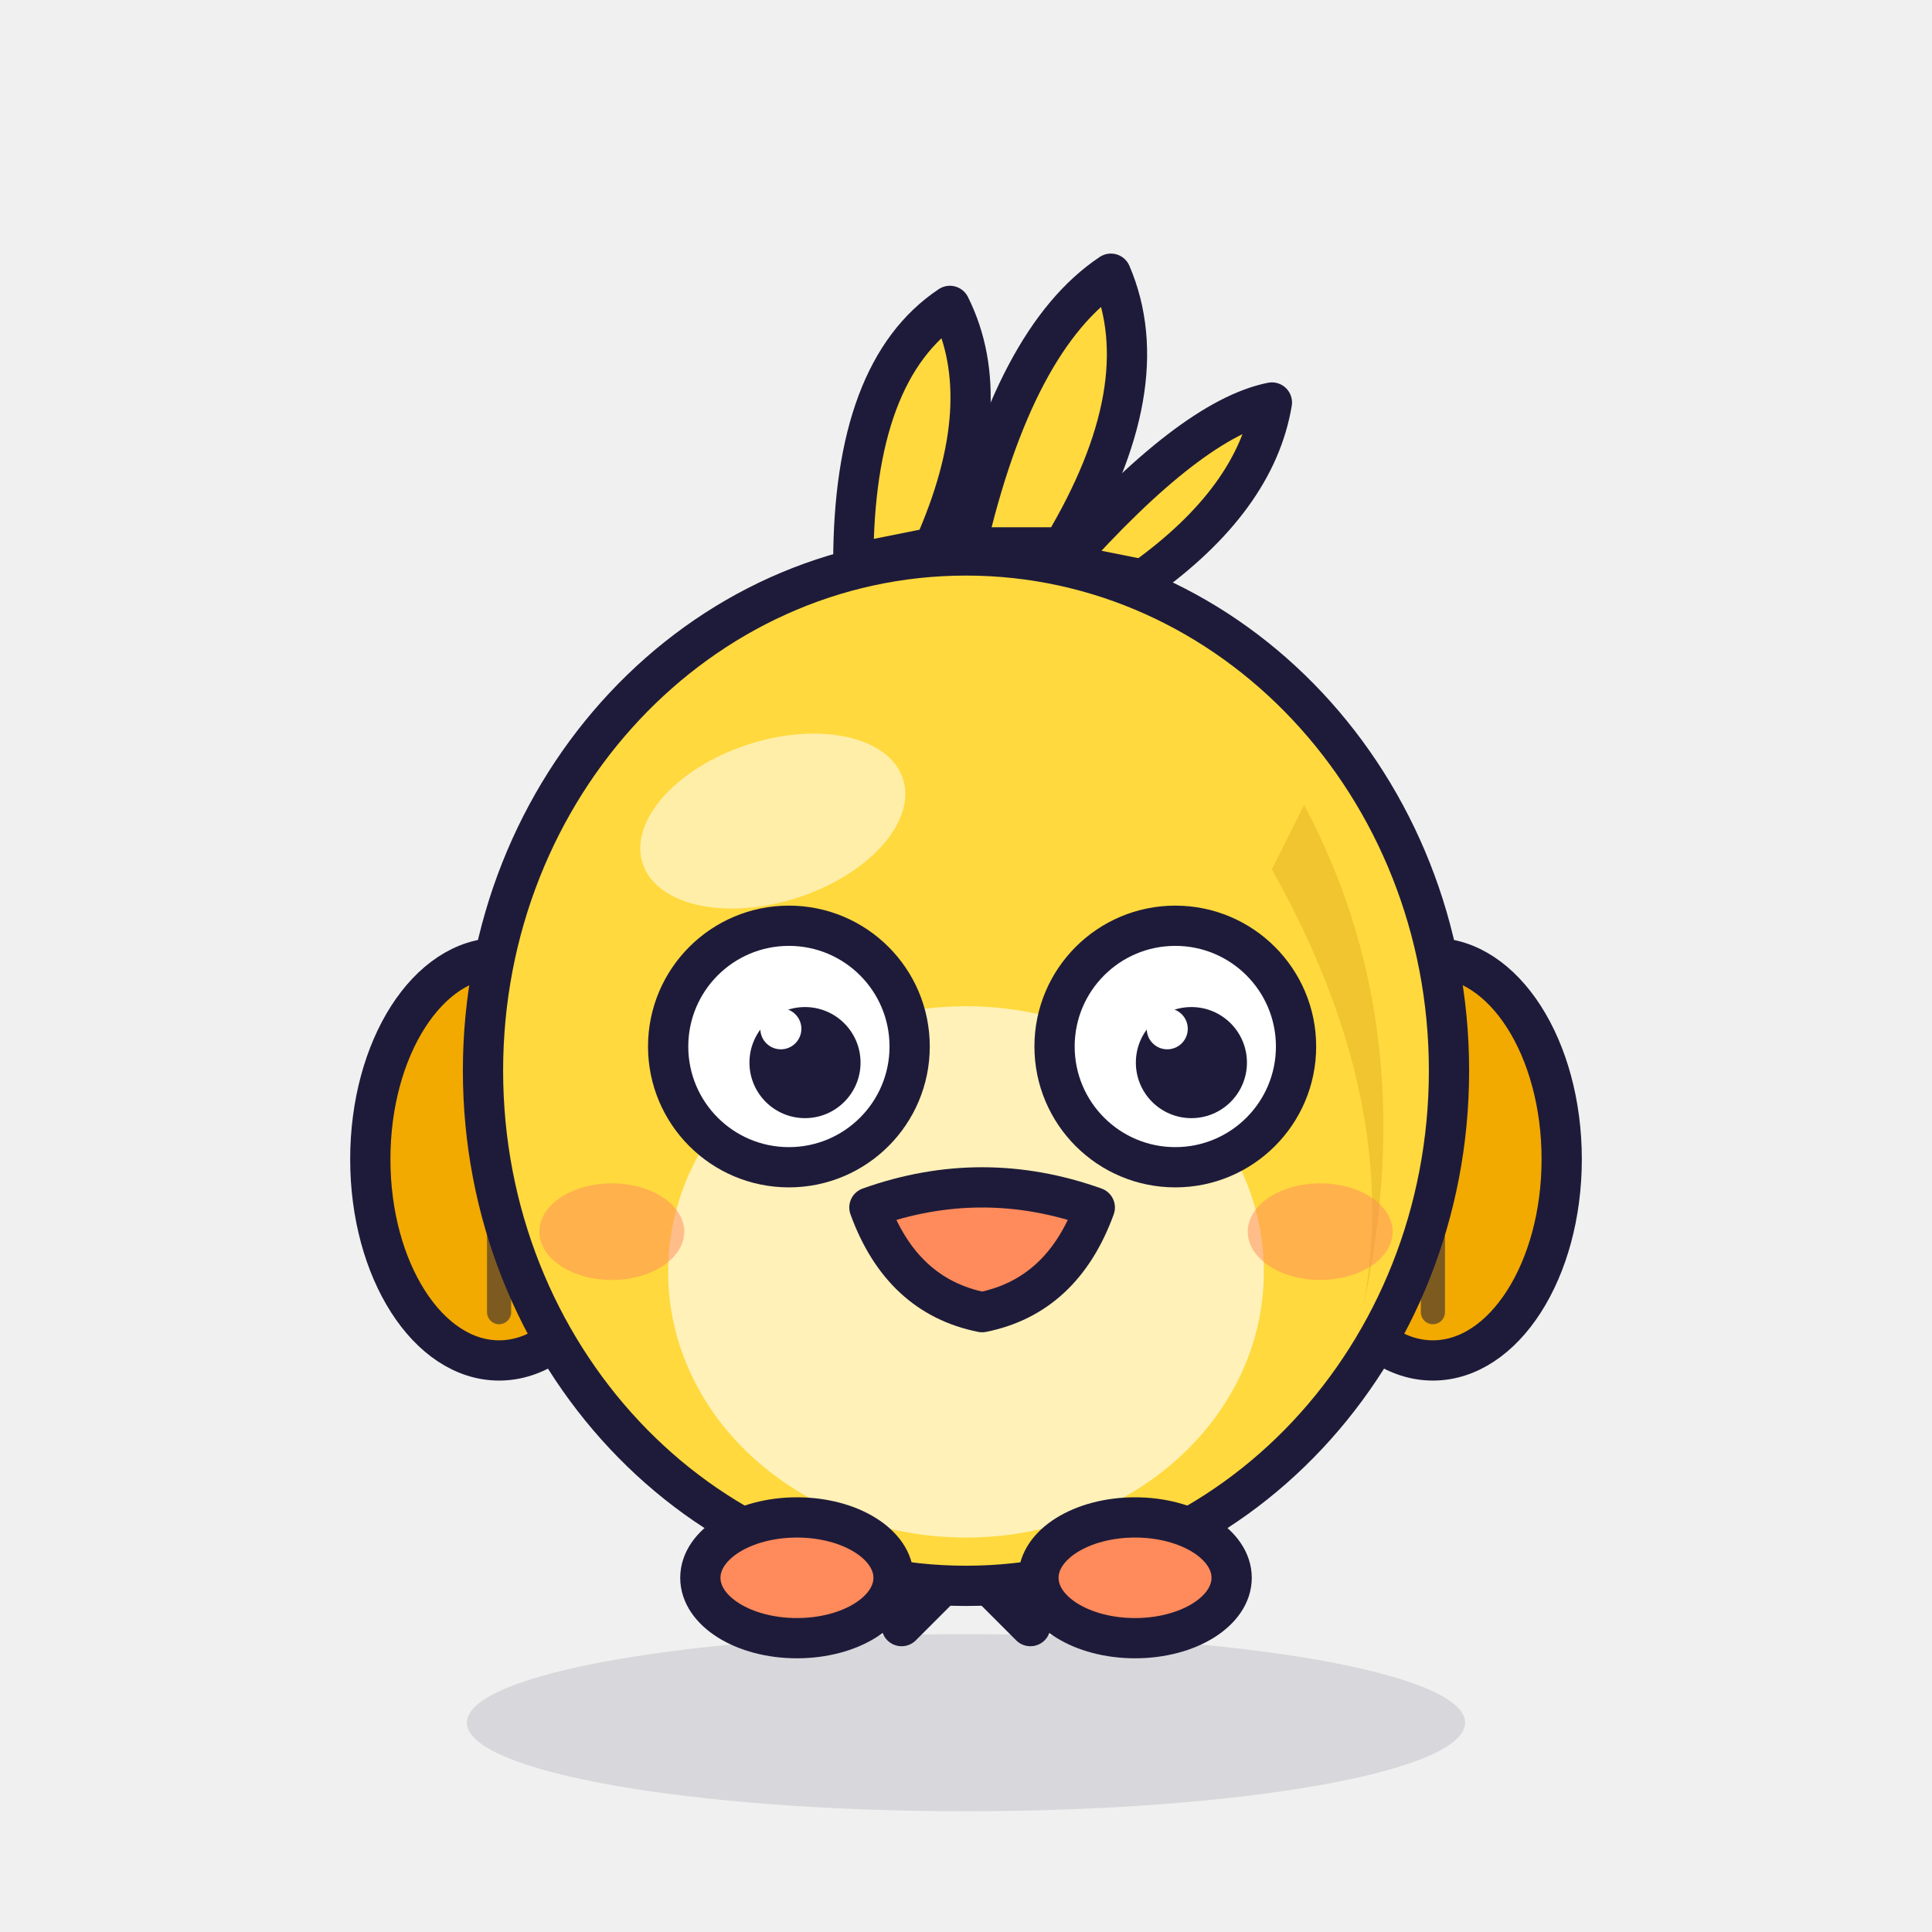
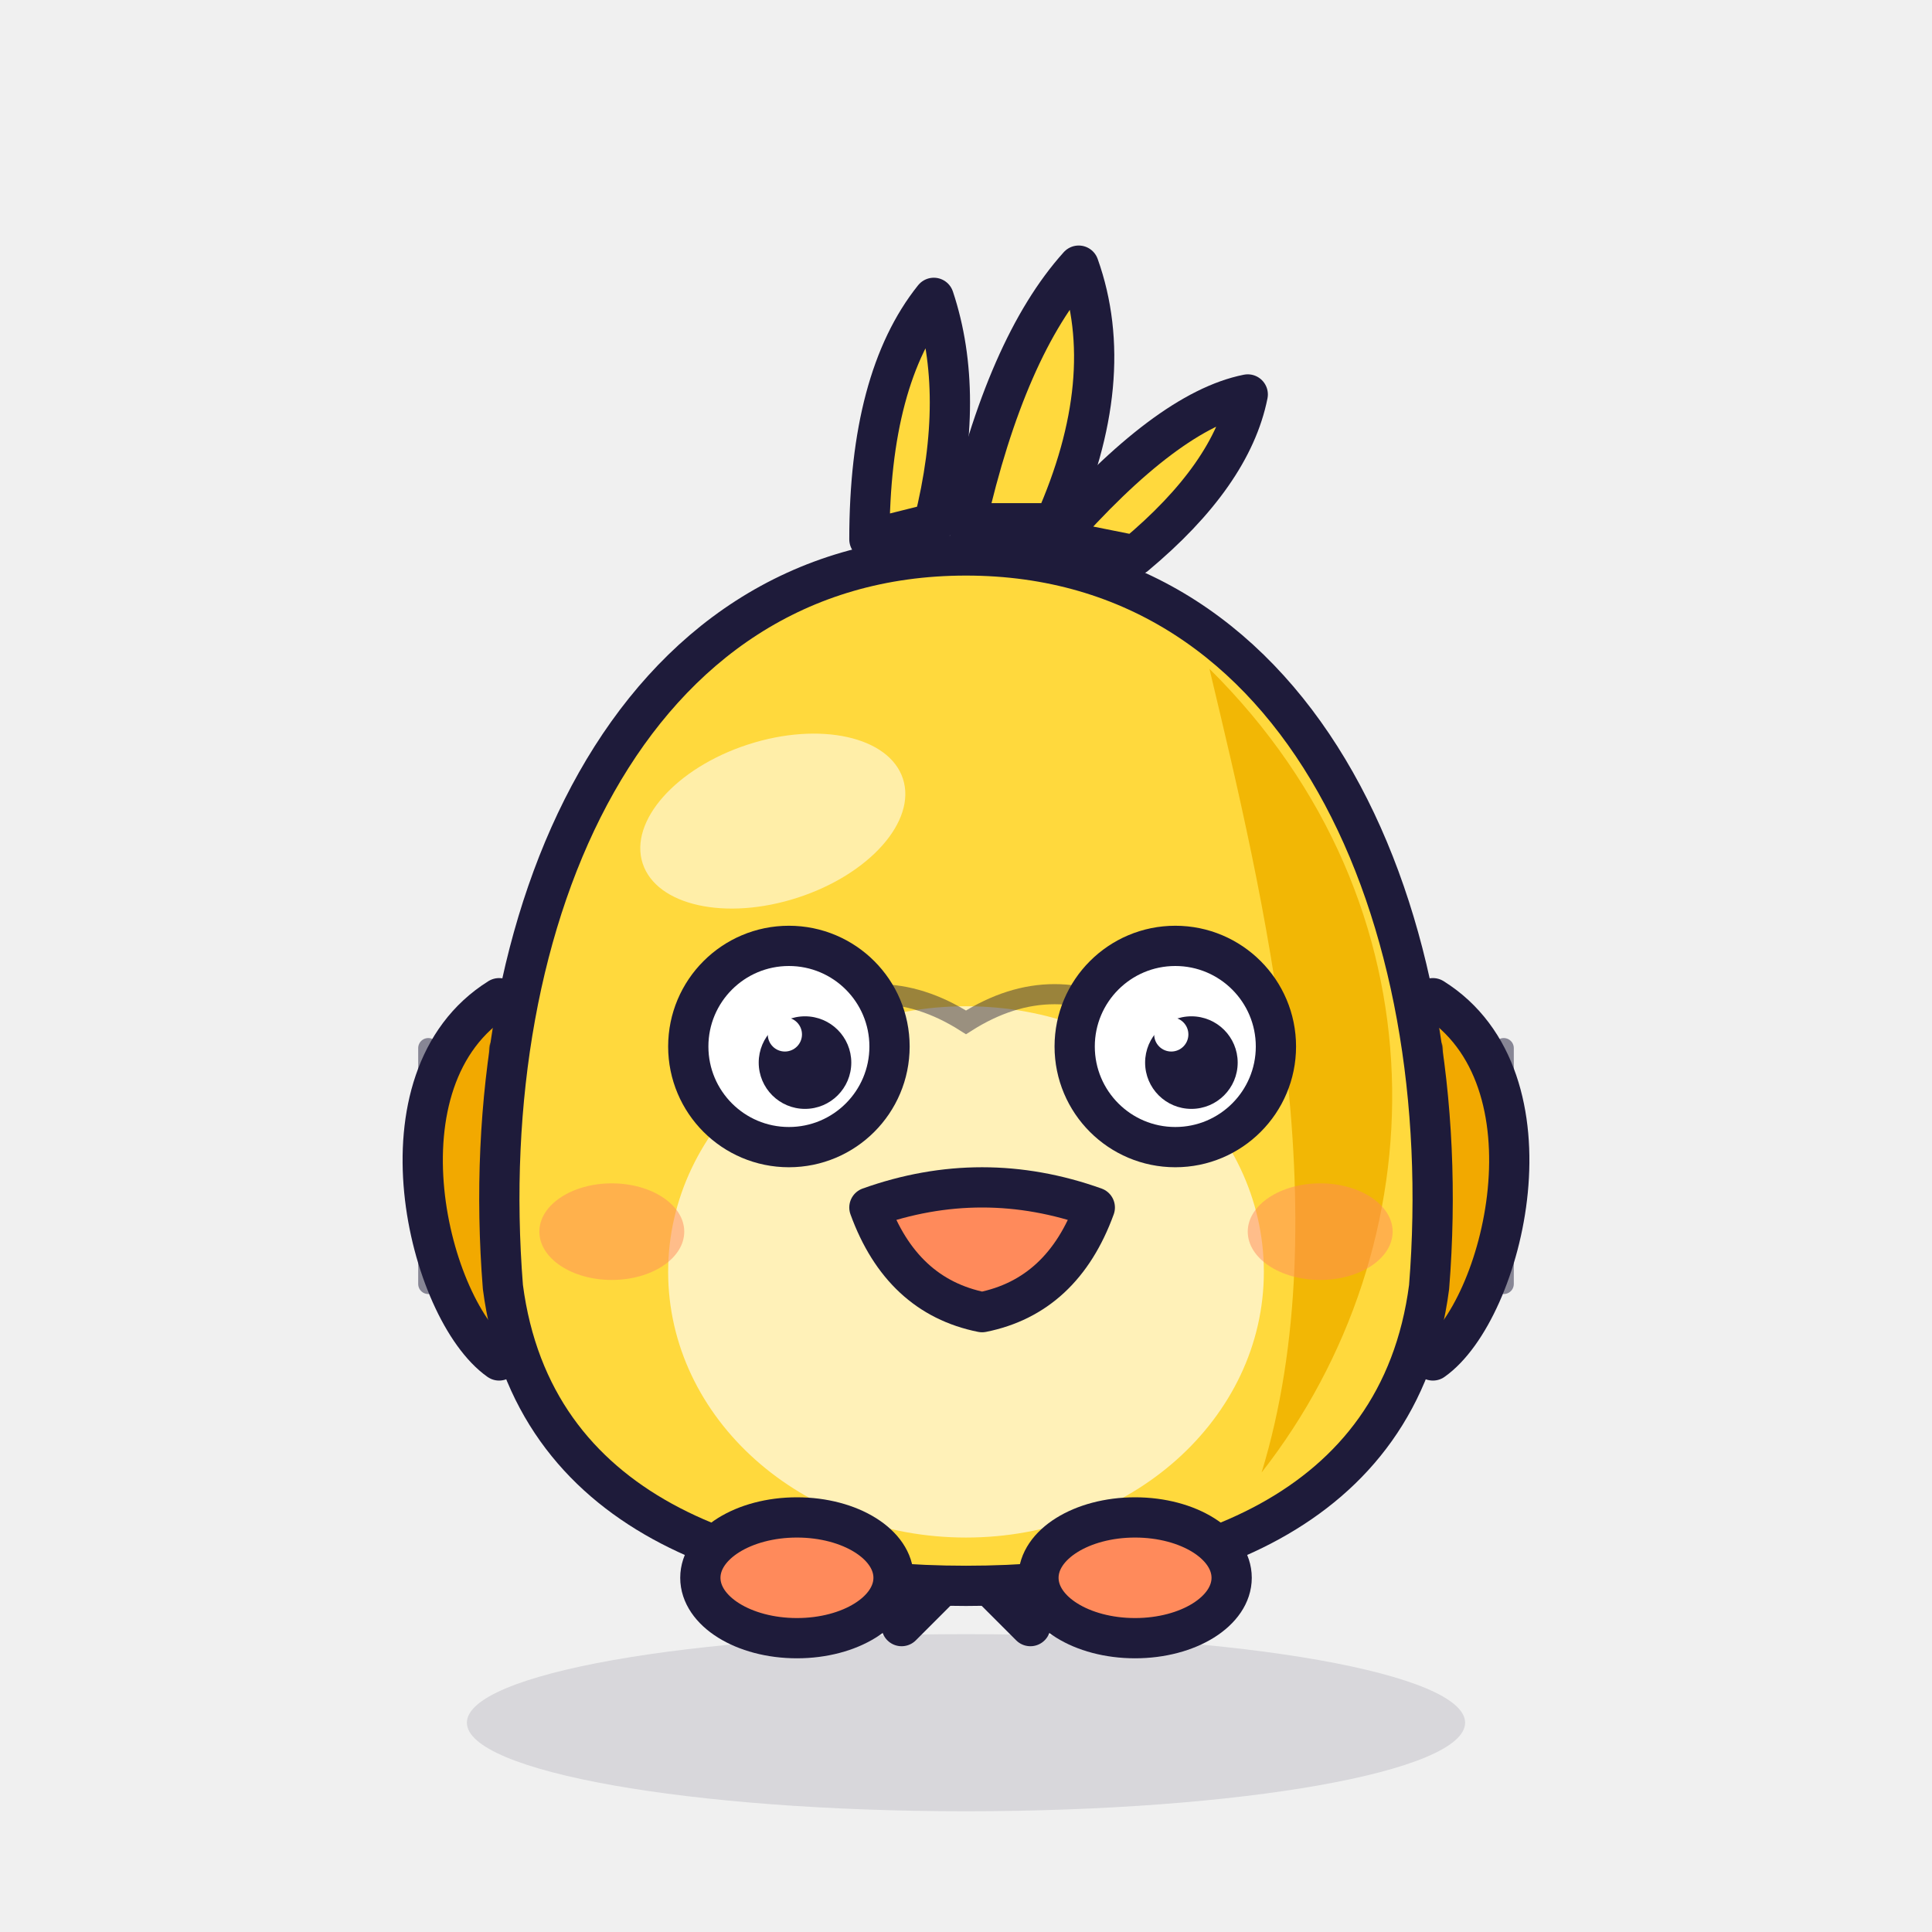
<svg xmlns="http://www.w3.org/2000/svg" viewBox="0 0 240 240" role="img" aria-label="Pip v2 C stage 3 idle_2">
  <g id="shadow">
    <ellipse cx="120" cy="214" rx="62" ry="11" fill="#1E1B3A" opacity="0.12" />
  </g>
  <g id="tail" stroke="#1E1B3A" stroke-width="5" stroke-linejoin="round">
    <path d="M108 186 L112 202 L120 194 L128 202 L132 186 Z" fill="#F2A900" />
  </g>
  <g id="wing_l" opacity="1.0">
-     <ellipse cx="62" cy="144" rx="16" ry="25" fill="#F2A900" stroke="#1E1B3A" stroke-width="5" transform="rotate(0 62 144)" />
-     <path d="M62 125 L62 163" stroke="#1E1B3A" stroke-width="3" stroke-linecap="round" opacity="0.55" />
+     <path d="M62.0 124.0 C46.0 134.0 53.2 162.8 62.0 169.0 C70.8 162.8 78.0 134.0 62.0 124.0 Z" fill="#F2A900" stroke="#1E1B3A" stroke-width="5" stroke-linejoin="round" />
+     <path d="M70.8 130.2 L70.8 159.5" stroke="#1E1B3A" stroke-width="2.5" stroke-linecap="round" opacity="0.5" />
+     <path d="M62.0 130.2 L62.0 159.5" stroke="#1E1B3A" stroke-width="2.5" stroke-linecap="round" opacity="0.5" />
+     <path d="M53.2 130.2 L53.2 159.5" stroke="#1E1B3A" stroke-width="2.5" stroke-linecap="round" opacity="0.5" />
  </g>
  <g id="wing_r" opacity="1.0">
-     <ellipse cx="178" cy="144" rx="16" ry="25" fill="#F2A900" stroke="#1E1B3A" stroke-width="5" transform="rotate(0 178 144)" />
-     <path d="M178 125 L178 163" stroke="#1E1B3A" stroke-width="3" stroke-linecap="round" opacity="0.55" />
+     <path d="M178.0 124.0 C162.0 134.0 169.2 162.8 178.0 169.0 C186.8 162.8 194.0 134.0 178.0 124.0 Z" fill="#F2A900" stroke="#1E1B3A" stroke-width="5" stroke-linejoin="round" />
+     <path d="M186.8 130.2 L186.8 159.5" stroke="#1E1B3A" stroke-width="2.5" stroke-linecap="round" opacity="0.5" />
+     <path d="M178.0 130.2 L178.0 159.5" stroke="#1E1B3A" stroke-width="2.5" stroke-linecap="round" opacity="0.5" />
+     <path d="M169.2 130.2 L169.2 159.5" stroke="#1E1B3A" stroke-width="2.5" stroke-linecap="round" opacity="0.5" />
  </g>
  <g id="body">
-     <ellipse cx="120" cy="133" rx="60" ry="64" fill="#FFD93D" stroke="#1E1B3A" stroke-width="5" />
+     <path d="M120 69 C162.0 69 181.2 113.8 177.528 159.88 C173.856 188.04 147.54 197 120 197 C92.46 197 66.144 188.04 62.472 159.88 C58.8 113.8 78.0 69 120 69 Z" fill="#FFD93D" stroke="#1E1B3A" stroke-width="5" />
    <g id="body_shade">
-       <path d="M162 100 Q178 130 168 168 Q176 140 158 108 Z" fill="#B97E00" opacity="0.22" transform="translate(0 0)" />
+       <path d="M150.24 83.08 C179.976 112.52 178.752 154.76 156.72 182.92 C166.512 150.92 156.96 111.24 150.24 83.08 Z" fill="#F2B705" />
    </g>
  </g>
  <g id="belly">
    <ellipse cx="120" cy="158" rx="37" ry="33" fill="#FFF1B8" />
+     <path d="M98 127 Q109.0 120 120 127 Q131.0 120 142 127" fill="none" stroke="#1E1B3A" stroke-width="2.5" stroke-linecap="round" opacity="0.45" />
  </g>
  <g id="cheek_l">
    <ellipse cx="76" cy="153" rx="9" ry="6.0" fill="#FF8A5B" opacity="0.5" />
  </g>
  <g id="cheek_r">
    <ellipse cx="164" cy="153" rx="9" ry="6.0" fill="#FF8A5B" opacity="0.5" />
  </g>
  <g id="head_tuft" stroke="#1E1B3A" stroke-width="5" stroke-linecap="round" stroke-linejoin="round">
-     <path d="M106 70 Q106 46 118 38 Q124 50 116 68 Z" fill="#FFD93D" />
-     <path d="M120 68 Q126 42 138 34 Q144 48 132 68 Z" fill="#FFD93D" />
-     <path d="M132 70 Q148 52 158 50 Q156 62 142 72 Z" fill="#FFD93D" />
+     <path d="M108 67 Q108 47 116 37 Q120 49 116 65 Z" fill="#FFD93D" />
+     <path d="M120 65 Q125 43 134 33 Q139 47 131 65 Z" fill="#FFD93D" />
+     <path d="M131 67 Q145 51 155 49 Q153 59 141 69 Z" fill="#FFD93D" />
  </g>
  <g id="eye_l">
    <g id="open">
-       <circle cx="98" cy="130" r="15" fill="#FFFFFF" stroke="#1E1B3A" stroke-width="5" />
-       <circle cx="100" cy="132" r="6.9" fill="#1E1B3A" />
-       <circle cx="97.0" cy="127.8" r="2.55" fill="#FFFFFF" />
+       <circle cx="98" cy="130" r="12.5" fill="#FFFFFF" stroke="#1E1B3A" stroke-width="5" />
+       <circle cx="100" cy="132" r="5.75" fill="#1E1B3A" />
+       <circle cx="97.5" cy="128.5" r="2.125" fill="#FFFFFF" />
    </g>
    <g id="closed" />
    <g id="happy" />
    <g id="sleepy" />
    <g id="surprised" />
    <g id="wink" />
  </g>
  <g id="eye_r">
    <g id="open">
-       <circle cx="146" cy="130" r="15" fill="#FFFFFF" stroke="#1E1B3A" stroke-width="5" />
-       <circle cx="148" cy="132" r="6.9" fill="#1E1B3A" />
-       <circle cx="145.0" cy="127.8" r="2.55" fill="#FFFFFF" />
+       <circle cx="146" cy="130" r="12.5" fill="#FFFFFF" stroke="#1E1B3A" stroke-width="5" />
+       <circle cx="148" cy="132" r="5.75" fill="#1E1B3A" />
+       <circle cx="145.5" cy="128.5" r="2.125" fill="#FFFFFF" />
    </g>
    <g id="closed" />
    <g id="happy" />
    <g id="sleepy" />
    <g id="surprised" />
    <g id="wink" />
  </g>
  <g id="brow_l" />
  <g id="brow_r" />
  <g id="beak_top">
    <path d="M108.0 150 Q122 145 136.0 150 Q132.0 161 122 163 Q112.0 161 108.0 150 Z" fill="#FF8A5B" stroke="#1E1B3A" stroke-width="5" stroke-linejoin="round" />
  </g>
  <g id="beak_bottom" />
  <g id="feet" stroke="#1E1B3A" stroke-width="5" stroke-linejoin="round">
    <ellipse cx="99" cy="196" rx="12" ry="7.5" fill="#FF8A5B" />
    <ellipse cx="141" cy="196" rx="12" ry="7.5" fill="#FF8A5B" />
  </g>
  <g id="shell_top" />
  <g id="shell_bottom" />
  <g id="accessory_head" />
  <g id="accessory_neck" />
  <g id="accessory_face" />
  <g id="highlight">
    <ellipse cx="96" cy="102" rx="17" ry="10" fill="#FFFFFF" opacity="0.55" transform="rotate(-18 96 102)" />
  </g>
  <g id="fx" />
</svg>
